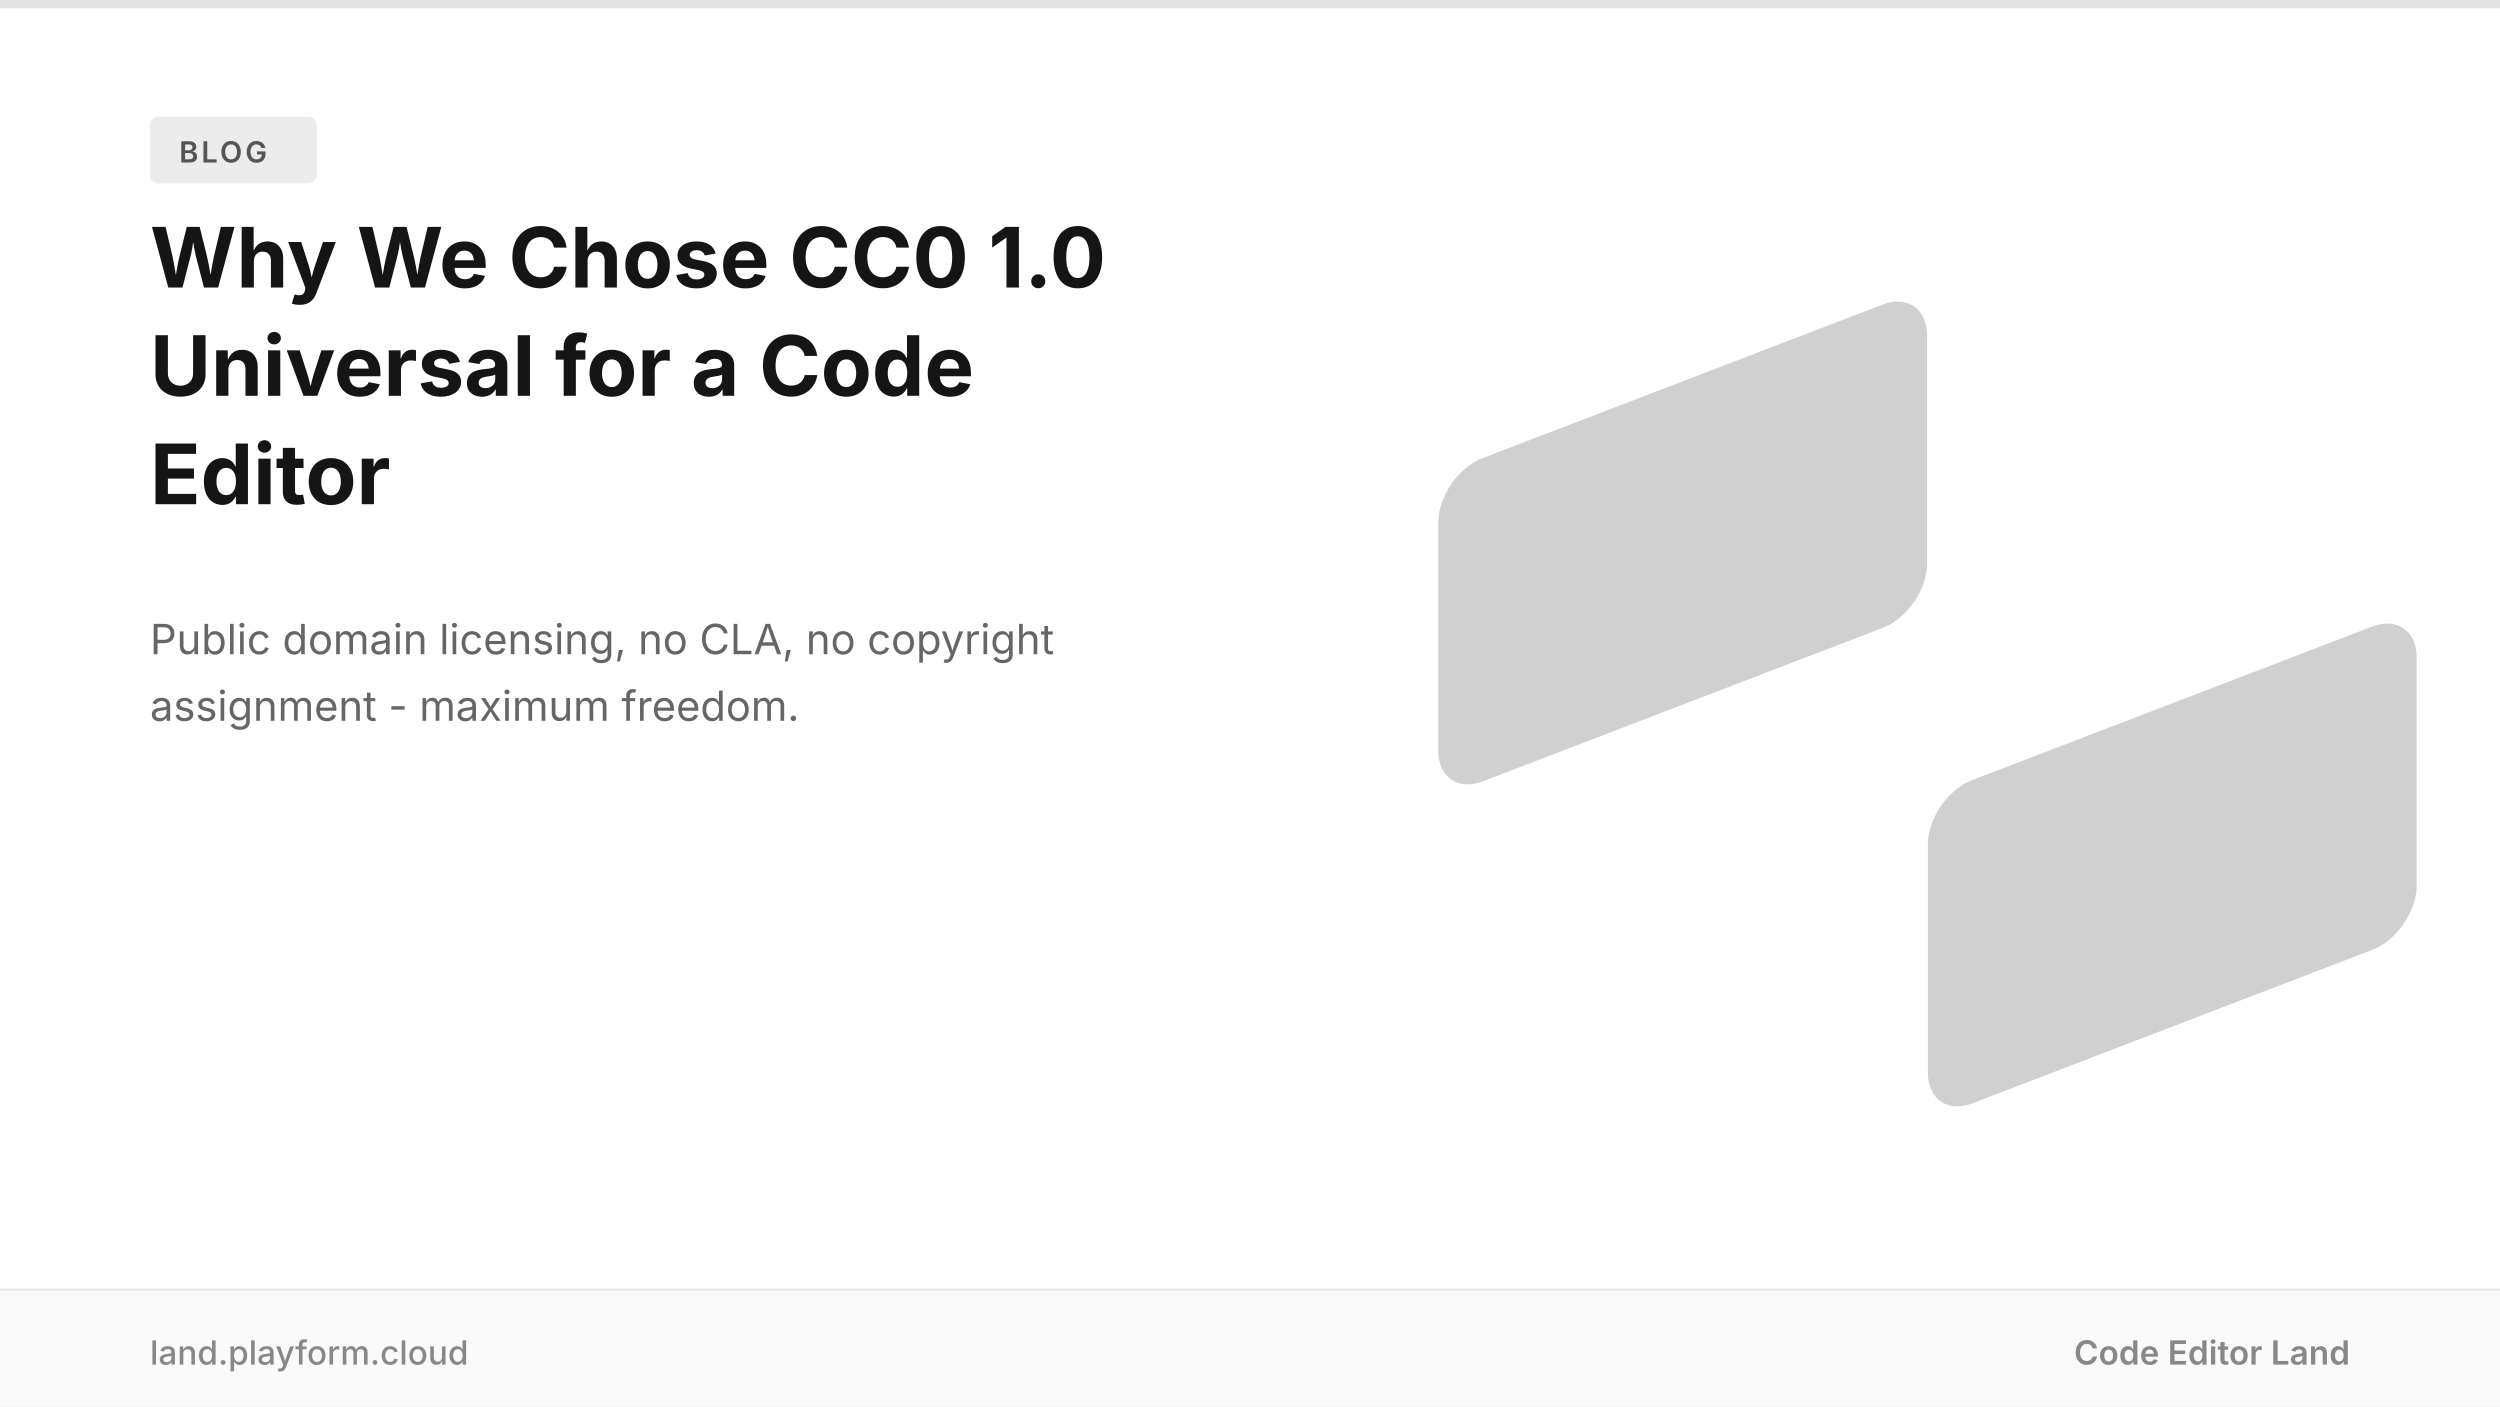
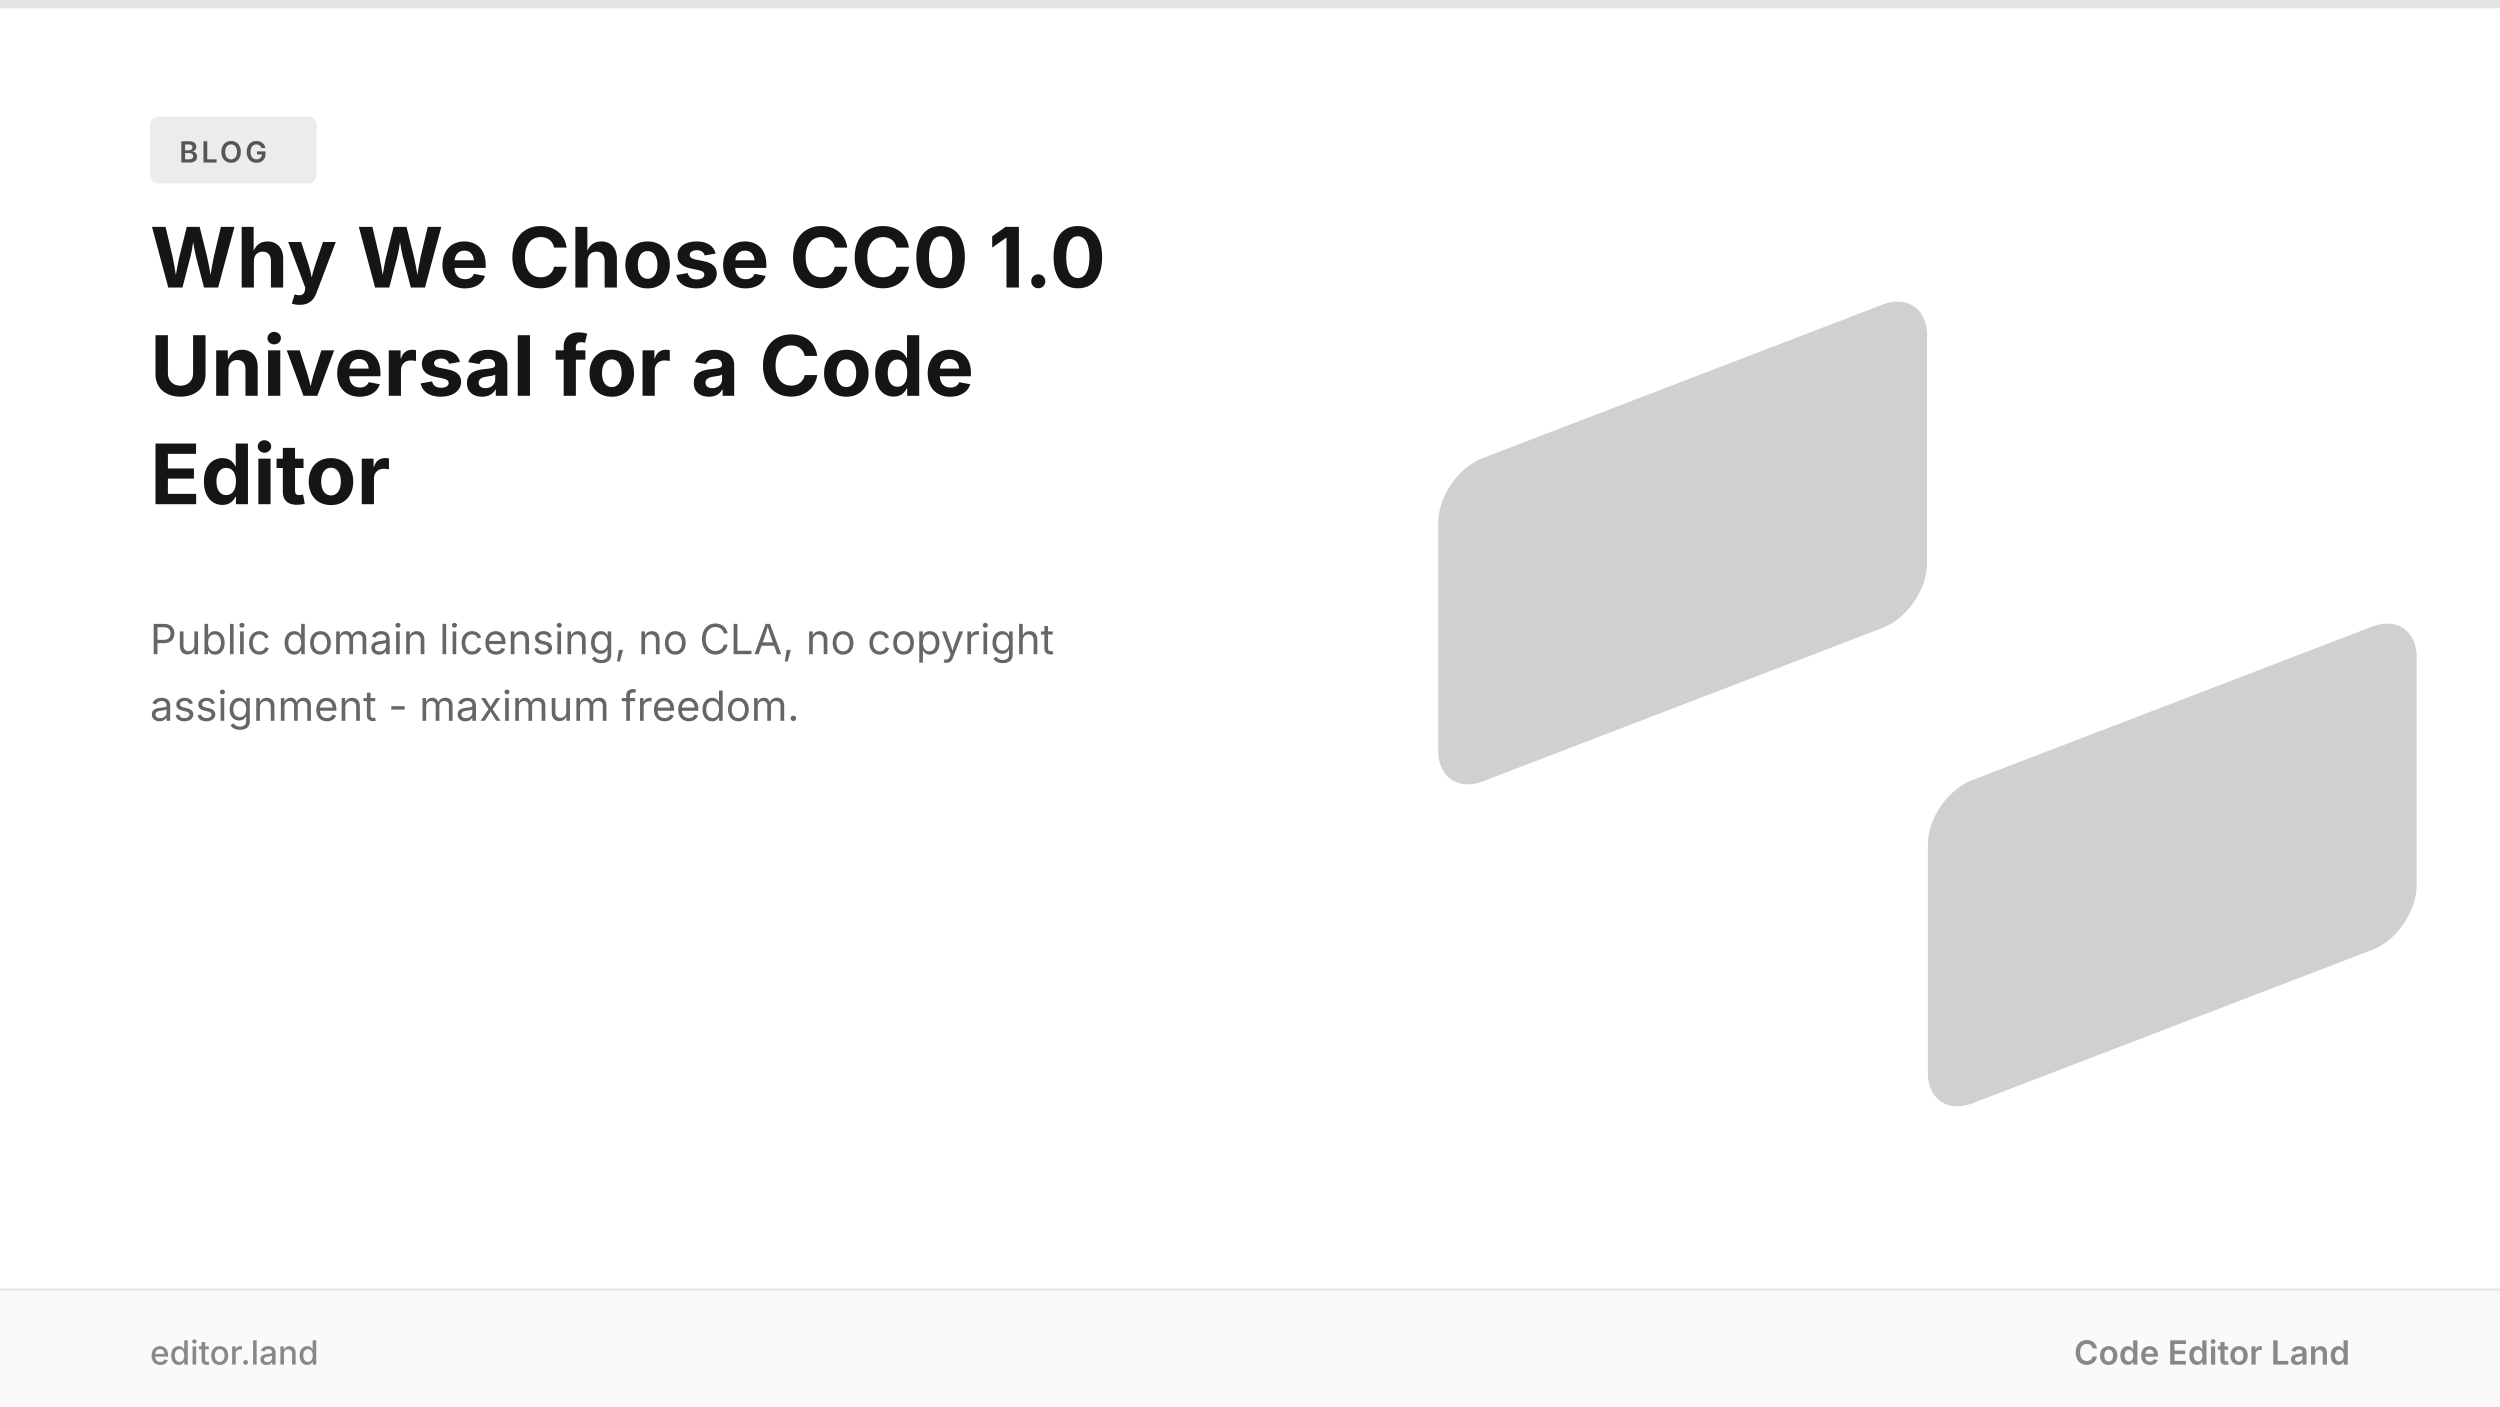
<svg xmlns="http://www.w3.org/2000/svg" width="1200" height="675" viewBox="0 0 1200 675">
  <path fill="#fff" d="M0 0h1200v675H0z" />
  <path fill="#151515" fill-opacity=".12" d="M0 0h1200v4H0z" />
  <rect width="1005.28" height="620.771" fill="#151515" fill-opacity=".2" rx="91.389" transform="matrix(-.2334 .08959 0 .25 925 138)" />
  <rect width="1005.28" height="620.771" fill="#151515" fill-opacity=".2" rx="91.389" transform="matrix(-.2334 .08959 0 .25 1160 292.55)" />
  <rect width="80" height="32" x="72" y="56" fill="#151515" fill-opacity=".08" rx="4" />
  <text x="86" y="78" fill="#555" font-family="system-ui, -apple-system, 'Segoe UI', sans-serif" font-size="14" font-weight="600" letter-spacing=".1em">BLOG</text>
  <text x="72" y="138" fill="#151515" font-family="system-ui, -apple-system, 'Segoe UI', sans-serif" font-size="40" font-weight="700">Why We Chose CC0 1.0</text>
  <text x="72" y="190" fill="#151515" font-family="system-ui, -apple-system, 'Segoe UI', sans-serif" font-size="40" font-weight="700">Universal for a Code</text>
  <text x="72" y="242" fill="#151515" font-family="system-ui, -apple-system, 'Segoe UI', sans-serif" font-size="40" font-weight="700">Editor</text>
  <text x="72" y="314" fill="#666" font-family="system-ui, -apple-system, 'Segoe UI', sans-serif" font-size="20" font-weight="400">Public domain licensing, no CLA, no copyright</text>
  <text x="72" y="346" fill="#666" font-family="system-ui, -apple-system, 'Segoe UI', sans-serif" font-size="20" font-weight="400">assignment - maximum freedom.</text>
  <path fill="#fafafa" d="M0 619h1200v56H0z" />
  <path stroke="#e5e5e5" d="M0 619h1200" />
-   <text x="72" y="655" fill="#888" font-family="system-ui, -apple-system, 'Segoe UI', sans-serif" font-size="16" font-weight="500">land.playform.cloud</text>
+   <text x="72" y="655" fill="#888" font-family="system-ui, -apple-system, 'Segoe UI', sans-serif" font-size="16" font-weight="500">editor.land</text>
  <text x="1128" y="655" fill="#888" font-family="system-ui, -apple-system, 'Segoe UI', sans-serif" font-size="16" font-weight="600" text-anchor="end">Code Editor Land</text>
</svg>
